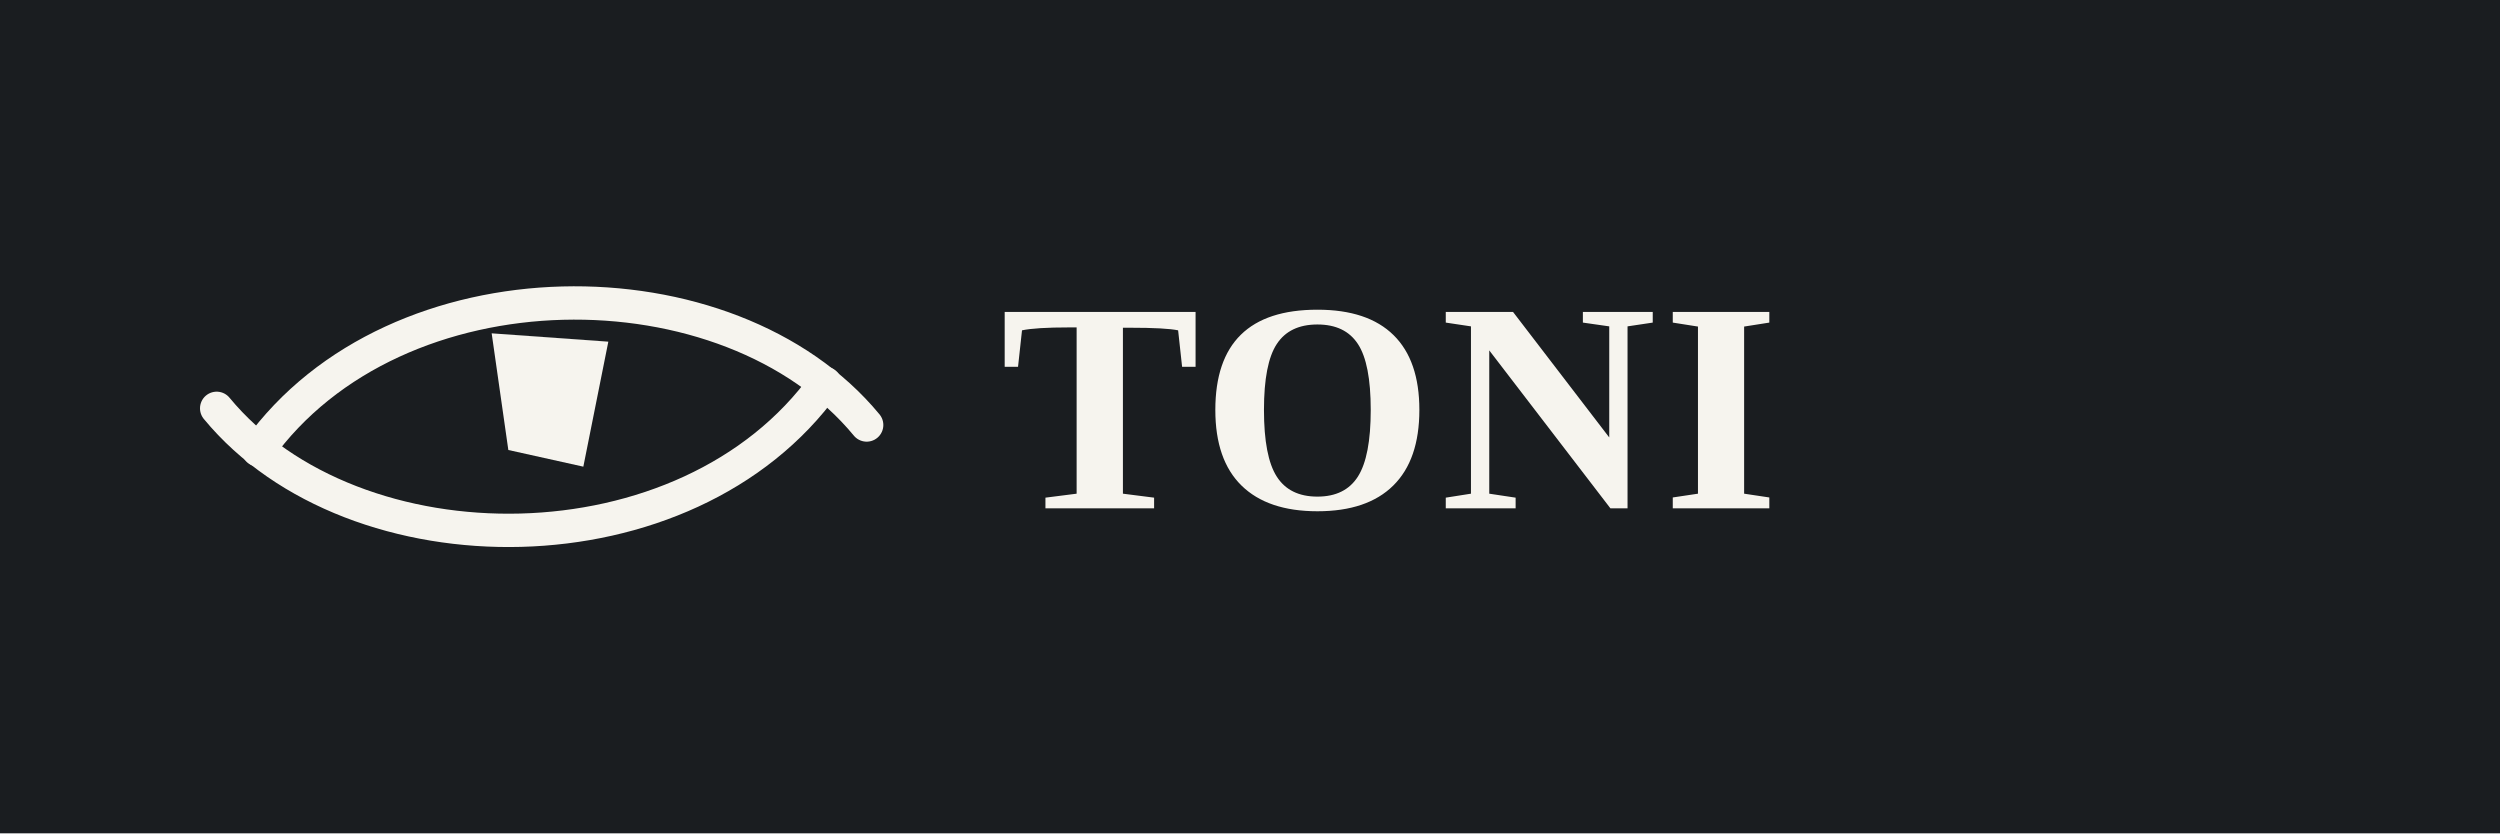
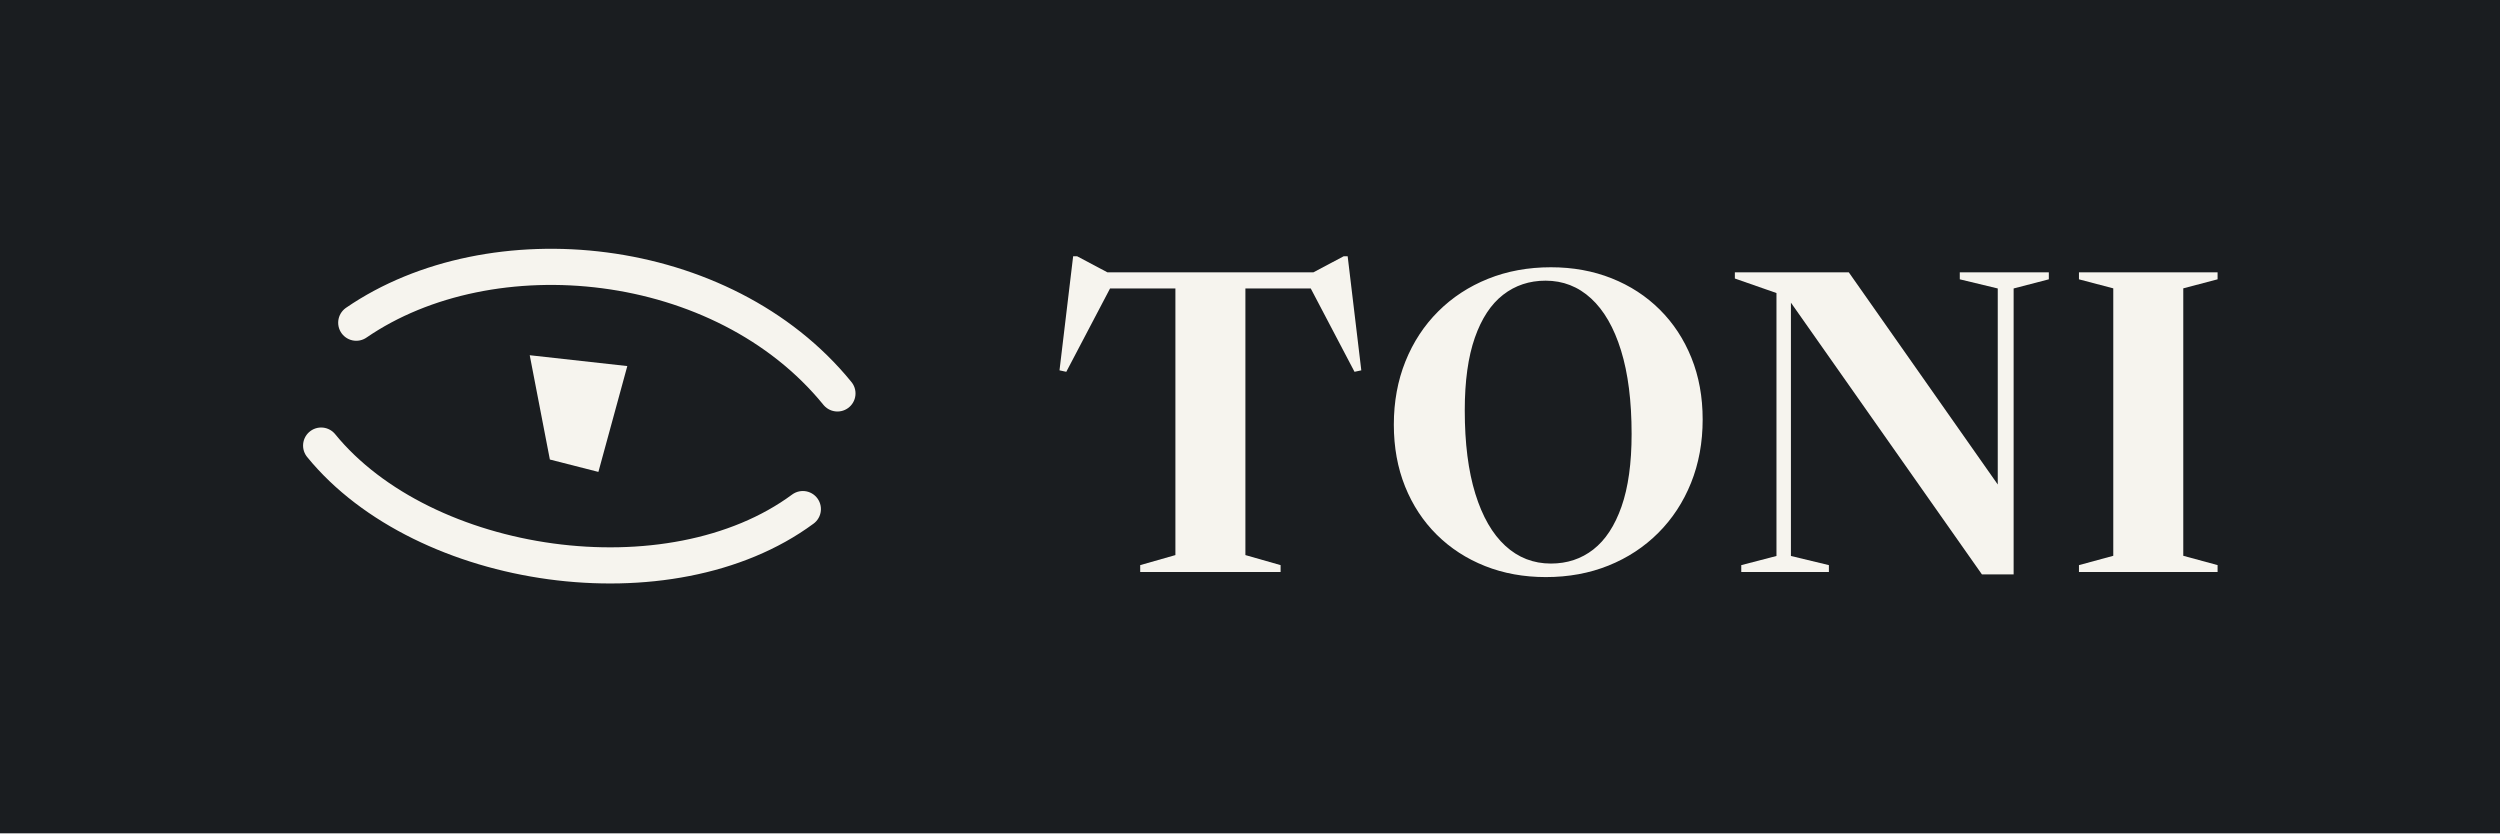
- <svg xmlns="http://www.w3.org/2000/svg" viewBox="0 0 600 200" width="600" height="200">
-   <style>
-     .wordmark {
-       font-family: 'Newsreader', 'Georgia', 'Times New Roman', serif;
-       font-size: 72px;
-       font-weight: 600;
-       letter-spacing: 0.02em;
-       fill: #F6F4EE;
-     }
-   </style>
-   <rect width="100%" height="100%" fill="#1A1D20" />
-   <g transform="translate(30, 0)">
-     <g fill="none" stroke="#F6F4EE" stroke-width="8" stroke-linecap="round">
-       <path d="M 32,108 C 65,62 145,62 178,102" />
-       <path d="M 22,98 C 55,138 135,138 168,92" />
+ <svg xmlns="http://www.w3.org/2000/svg" viewBox="0 0 1200 400" width="1200" height="400" role="img" aria-labelledby="title">
+   <rect width="1200" height="400" fill="#1A1D20" />
+   <g transform="translate(135.5599 113.2609) scale(0.2478261) translate(-200 -160)">
+     <g fill="none" stroke="#F6F4EE" stroke-width="70" stroke-linecap="round">
+       <path d="M343 328 C605 148 1053 192 1275 465" />
+       <path d="M275 566 C474 810 951 879 1208 689" />
    </g>
-     <polygon points="88,80 116,82 110,112 92,108" fill="#F6F4EE" />
+     <path d="M679 391 L868 412 L812 617 L718 593 Z" fill="#F6F4EE" />
  </g>
-   <text x="240" y="122" class="wordmark">TONI</text>
+   <g fill="#F6F4EE">
+     <path d="M587.895 1395.76H921.947V80.752L1089.922 32.816V0H419.919V32.816L587.895 80.752ZM1341.969 1353.04H167.872L290.201 1380.096L67.184 955.351L34.792 962.351L99.912 1506.816H118.76L306.465 1407.216L191.872 1430H1317.969L1203.377 1407.216L1391.082 1506.816H1409.93L1475.05 962.351L1442.658 955.351L1219.641 1380.096Z" transform="matrix(0.1005842 0 0 -0.1005842 505.0604 274.5618)" />
+     <path d="M829.953 1454.24Q987.345 1454.24 1119.737 1401.588Q1252.129 1348.936 1349.461 1252.208Q1446.793 1155.48 1500.489 1022.328Q1554.185 889.176 1554.185 728.176Q1554.185 563.208 1498.793 425.452Q1443.401 287.696 1342.541 186.788Q1241.681 85.88 1105.125 30.82Q968.568 -24.24 805.816 -24.24Q648.424 -24.24 515.744 28.412Q383.064 81.064 285.444 177.792Q187.824 274.52 134.128 407.96Q80.432 541.4 80.432 702.976Q80.432 867.368 135.824 1005.124Q191.216 1142.88 292.076 1243.5Q392.936 1344.12 529.992 1399.18Q667.049 1454.24 829.953 1454.24ZM830.049 40.296Q946.28 40.296 1032.519 107.576Q1118.758 174.856 1166.946 312.103Q1215.134 449.351 1215.134 658.831Q1215.134 894.192 1164.626 1057.312Q1114.119 1220.432 1021.819 1305.356Q929.52 1390.28 804.568 1390.28Q688.761 1390.28 602.022 1323.0Q515.282 1255.72 467.095 1118.397Q418.907 981.073 418.907 771.169Q418.907 536.232 469.415 373.188Q519.922 210.144 612.222 125.22Q704.521 40.296 830.049 40.296Z" transform="matrix(0.1005842 0 0 -0.1005842 660.95 274.5618)" />
+     <path d="M231.799 76.512V1331.28L33.223 1400.576V1430H577.027L1341.649 340.874L1287.801 210.772V1353.064L1106.609 1396.76V1430H1531.529V1396.76L1363.553 1353.064V-11.52H1212.342L275.312 1321.576L300.768 1346.856V76.512L481.959 32.816V0H63.824V32.816Z" transform="matrix(0.1005842 0 0 -0.1005842 829.3899 274.5618)" />
+     <path d="M720.618 32.937V0H59.096V32.816L222.831 77.36V1353.64L59.096 1396.639V1430H720.618V1396.76L556.883 1353.64V77.36Z" transform="matrix(0.1005842 0 0 -0.1005842 991.9573 274.5618)" />
+   </g>
</svg>
